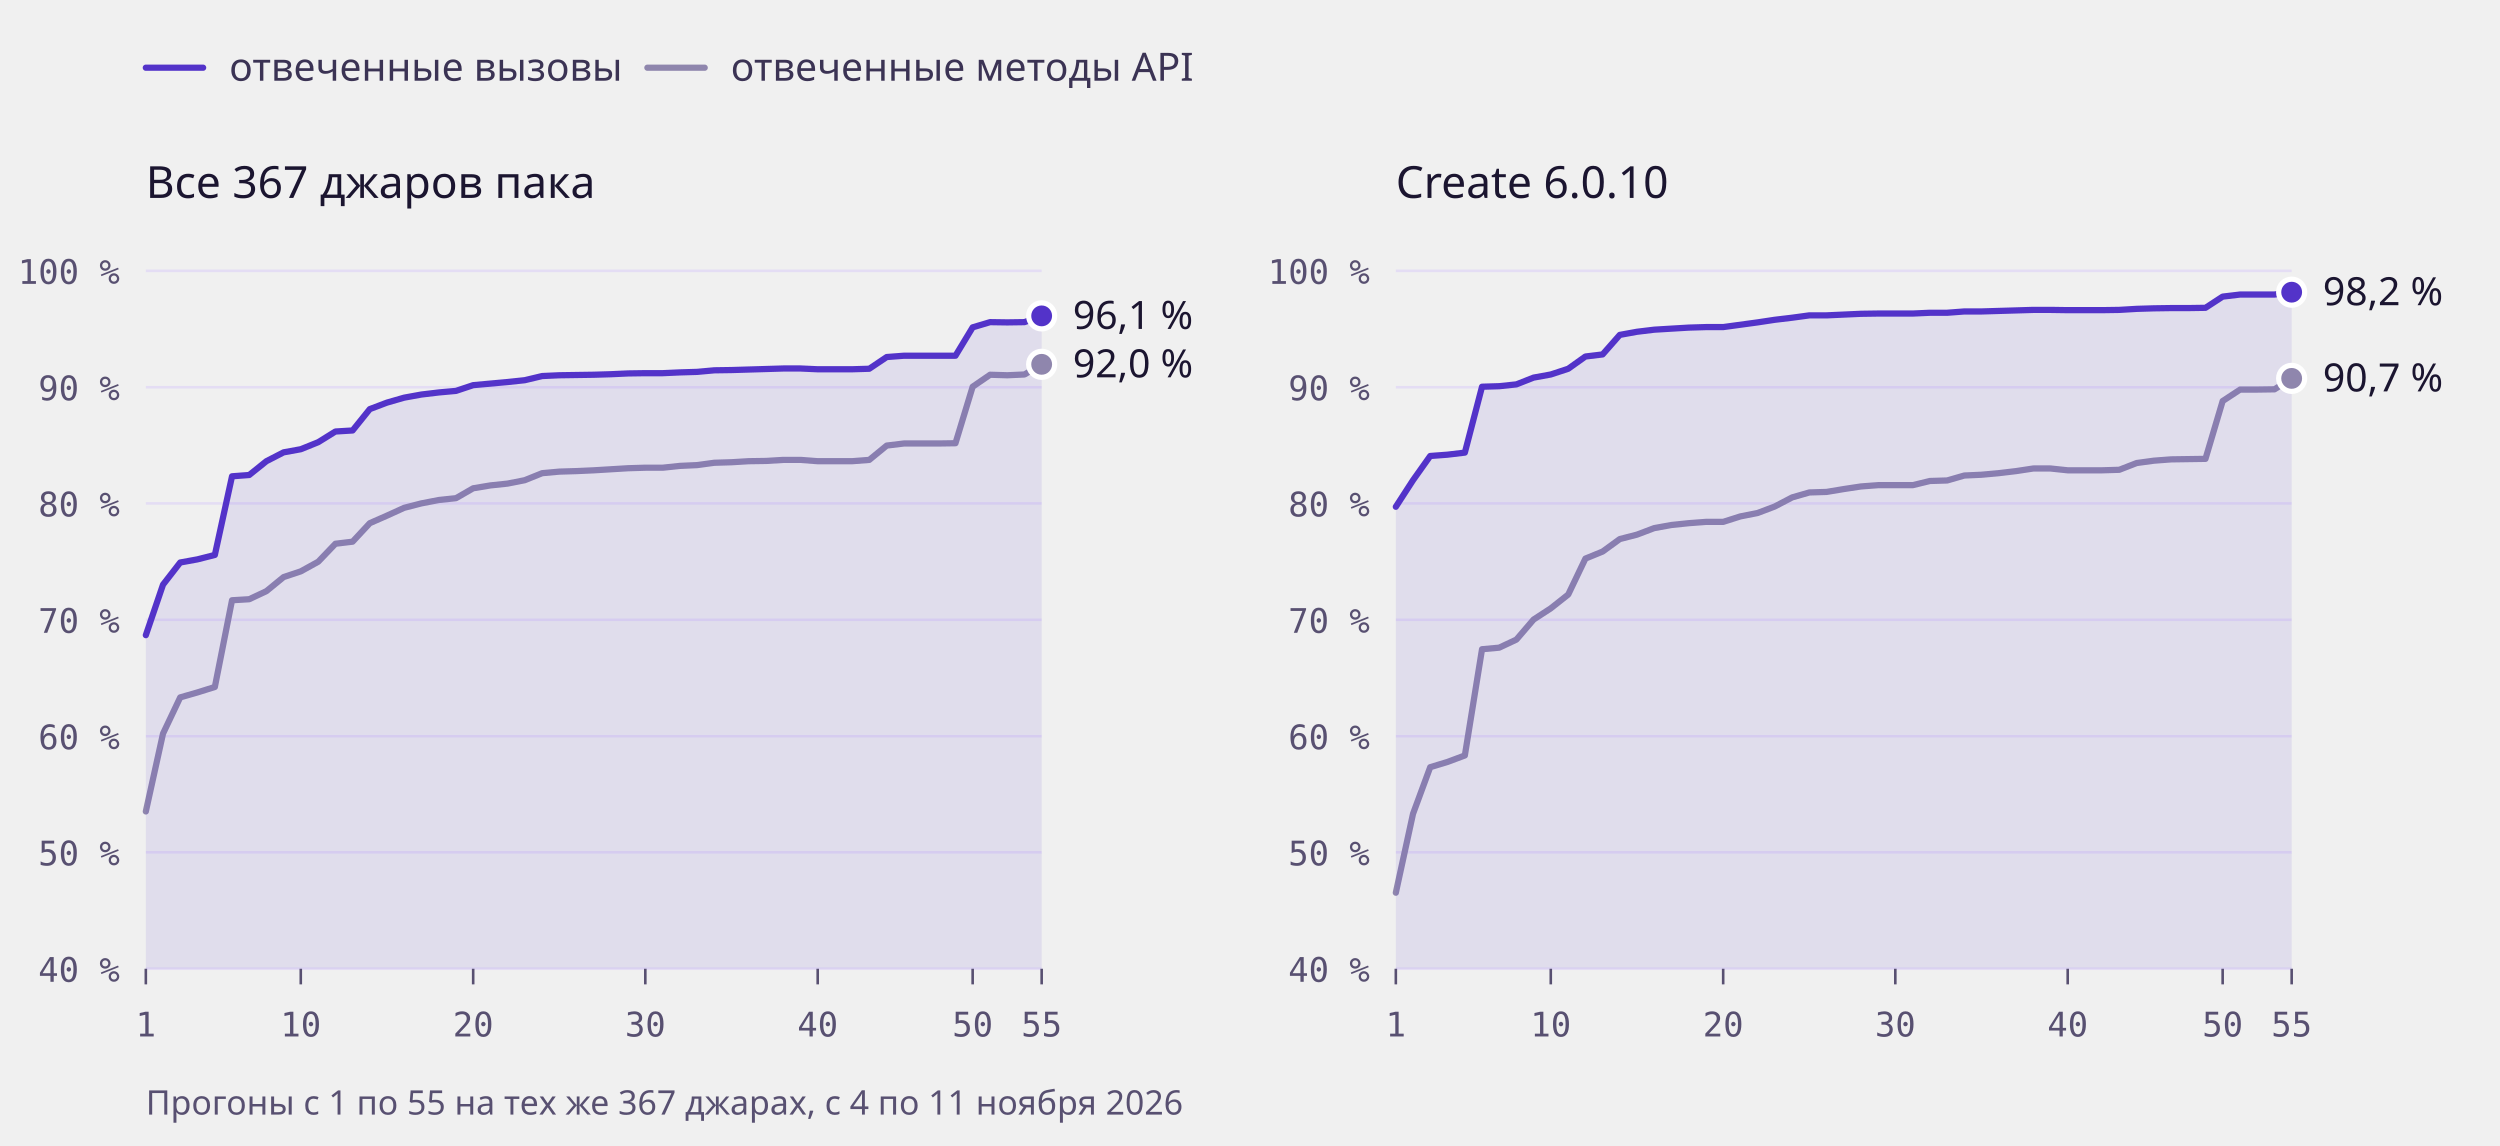
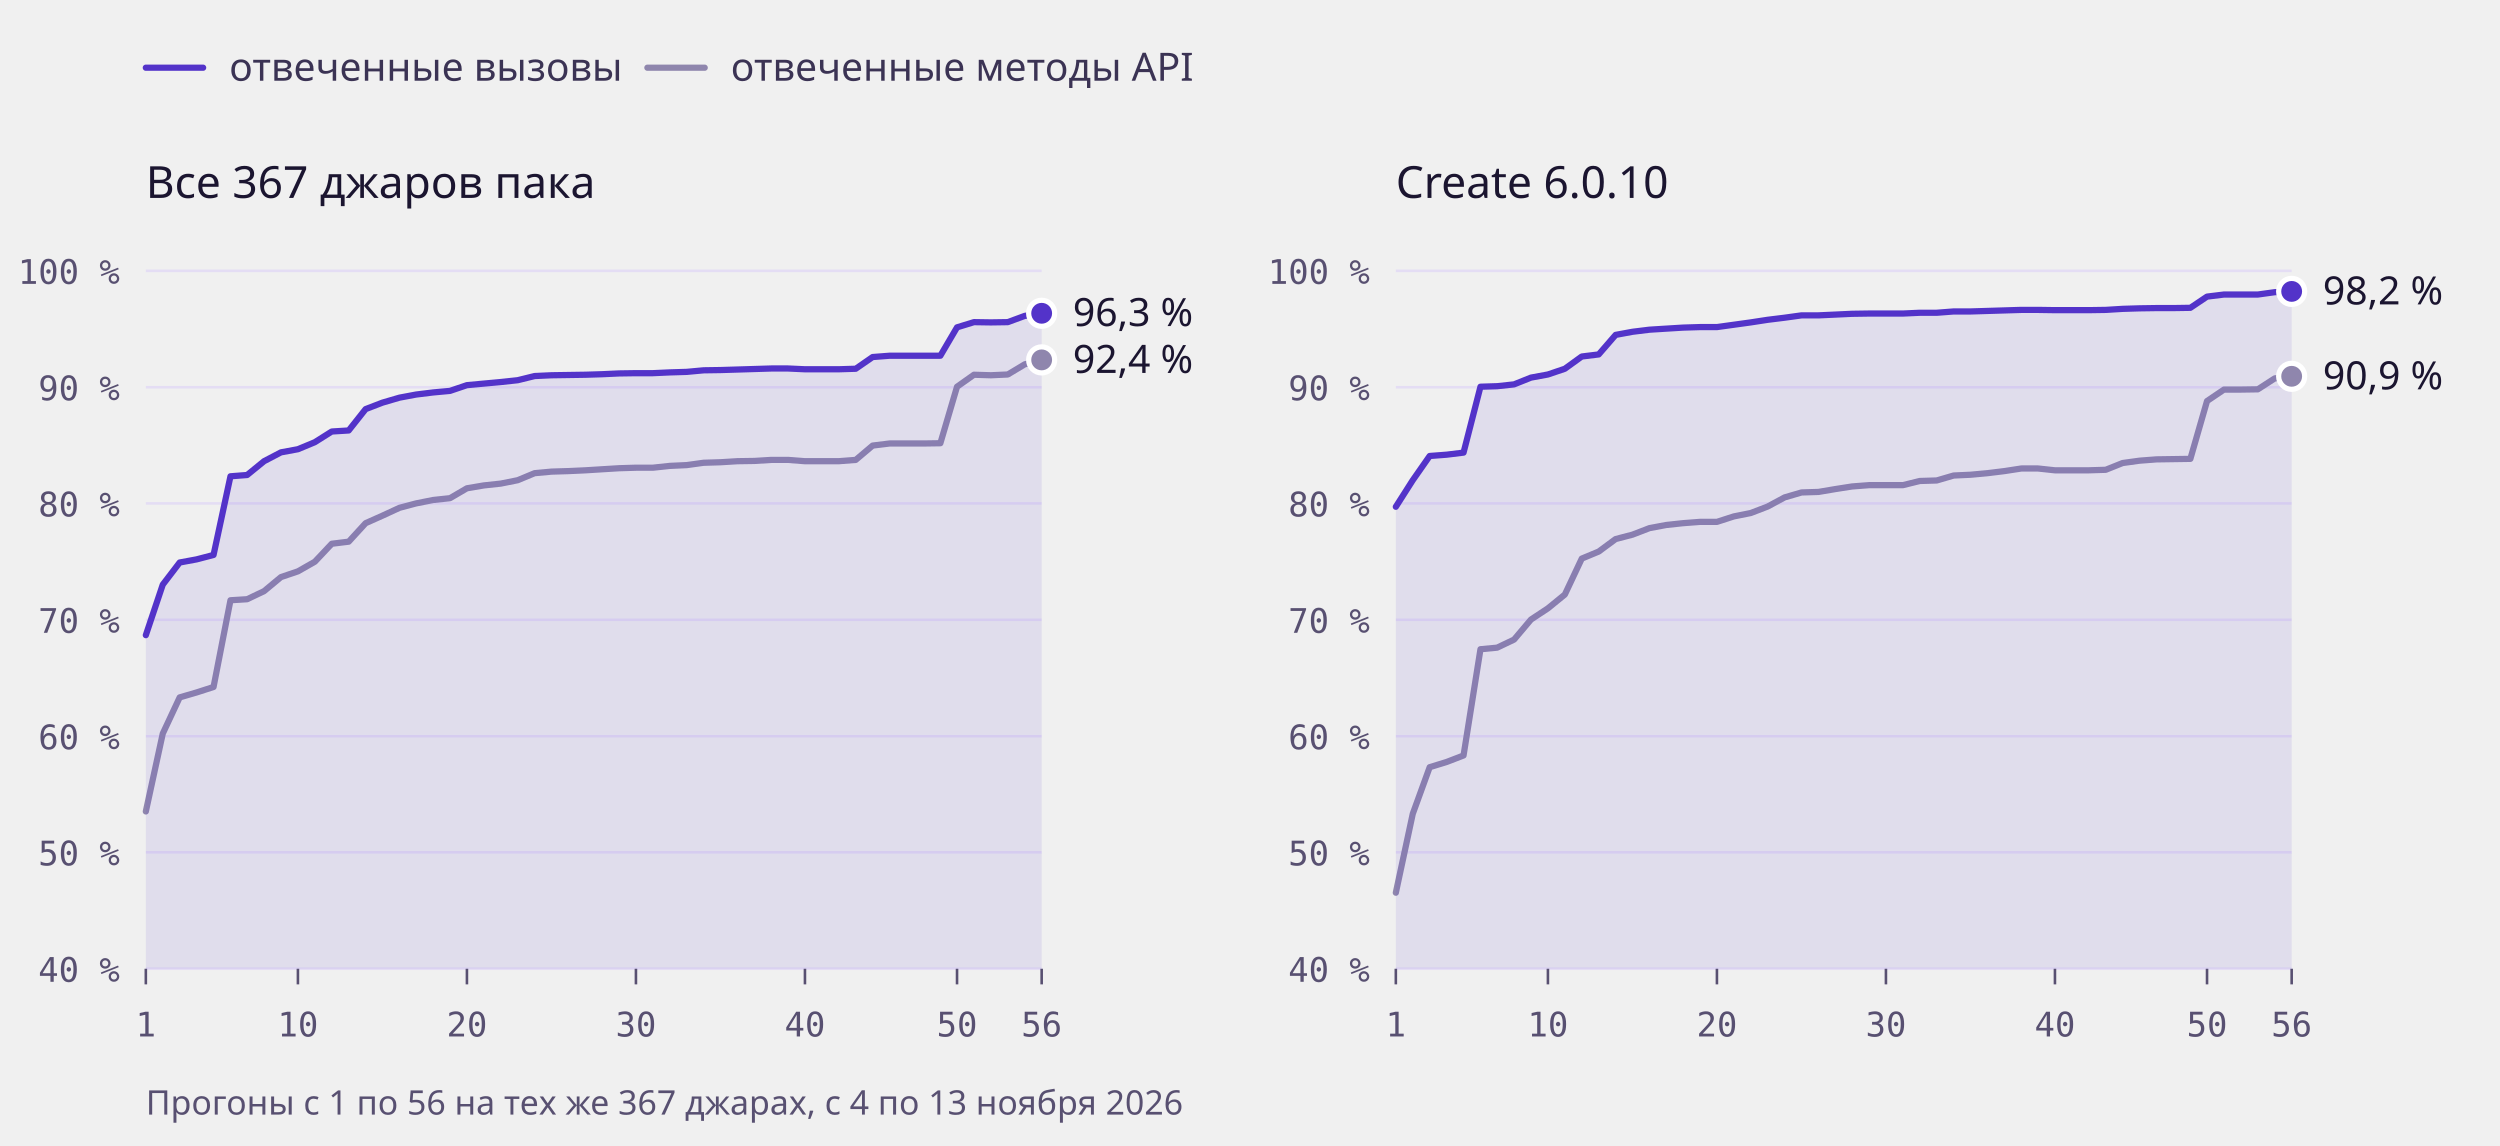
<svg xmlns="http://www.w3.org/2000/svg" viewBox="0 0 960 440" width="960" height="440" role="img" aria-labelledby="t d">
  <line x1="56" y1="26" x2="78" y2="26" stroke="#5333c9" stroke-width="2.4" stroke-linecap="round" />
  <text x="88.0" y="31.0" font-family="'HZ Geist', sans-serif" font-weight="400" font-size="15" fill="#3b3354">отвеченные вызовы</text>
  <line x1="248.6" y1="26" x2="270.6" y2="26" stroke="#8f86ad" stroke-width="2.4" stroke-linecap="round" />
  <text x="280.6" y="31.0" font-family="'HZ Geist', sans-serif" font-weight="400" font-size="15" fill="#3b3354">отвеченные методы API</text>
  <text x="56.0" y="76.0" font-family="'HZ Geist Medium', sans-serif" font-weight="500" font-size="17" fill="#1b1530">Все 367 джаров пака</text>
  <line x1="56" y1="372.0" x2="400" y2="372.0" stroke="#e4ddf4" stroke-width="1" />
  <text x="46.0" y="377.0" font-family="'HZ Geist Mono', ui-monospace, monospace" font-weight="400" font-size="13" fill="#585071" text-anchor="end">40 %</text>
  <line x1="56" y1="327.3" x2="400" y2="327.3" stroke="#e4ddf4" stroke-width="1" />
  <text x="46.0" y="332.3" font-family="'HZ Geist Mono', ui-monospace, monospace" font-weight="400" font-size="13" fill="#585071" text-anchor="end">50 %</text>
  <line x1="56" y1="282.7" x2="400" y2="282.7" stroke="#e4ddf4" stroke-width="1" />
  <text x="46.0" y="287.7" font-family="'HZ Geist Mono', ui-monospace, monospace" font-weight="400" font-size="13" fill="#585071" text-anchor="end">60 %</text>
  <line x1="56" y1="238.0" x2="400" y2="238.0" stroke="#e4ddf4" stroke-width="1" />
  <text x="46.0" y="243.0" font-family="'HZ Geist Mono', ui-monospace, monospace" font-weight="400" font-size="13" fill="#585071" text-anchor="end">70 %</text>
  <line x1="56" y1="193.3" x2="400" y2="193.3" stroke="#e4ddf4" stroke-width="1" />
  <text x="46.0" y="198.3" font-family="'HZ Geist Mono', ui-monospace, monospace" font-weight="400" font-size="13" fill="#585071" text-anchor="end">80 %</text>
  <line x1="56" y1="148.7" x2="400" y2="148.7" stroke="#e4ddf4" stroke-width="1" />
  <text x="46.0" y="153.7" font-family="'HZ Geist Mono', ui-monospace, monospace" font-weight="400" font-size="13" fill="#585071" text-anchor="end">90 %</text>
  <line x1="56" y1="104.0" x2="400" y2="104.0" stroke="#e4ddf4" stroke-width="1" />
  <text x="46.0" y="109.0" font-family="'HZ Geist Mono', ui-monospace, monospace" font-weight="400" font-size="13" fill="#585071" text-anchor="end">100 %</text>
  <line x1="56.0" y1="372" x2="56.0" y2="378" stroke="#585071" stroke-width="1" />
  <text x="56.0" y="398.0" font-family="'HZ Geist Mono', ui-monospace, monospace" font-weight="400" font-size="13" fill="#585071" text-anchor="middle">1</text>
-   <line x1="115.5" y1="372" x2="115.5" y2="378" stroke="#585071" stroke-width="1" />
-   <text x="115.5" y="398.0" font-family="'HZ Geist Mono', ui-monospace, monospace" font-weight="400" font-size="13" fill="#585071" text-anchor="middle">10</text>
-   <line x1="181.7" y1="372" x2="181.7" y2="378" stroke="#585071" stroke-width="1" />
-   <text x="181.7" y="398.0" font-family="'HZ Geist Mono', ui-monospace, monospace" font-weight="400" font-size="13" fill="#585071" text-anchor="middle">20</text>
-   <line x1="247.8" y1="372" x2="247.8" y2="378" stroke="#585071" stroke-width="1" />
-   <text x="247.8" y="398.0" font-family="'HZ Geist Mono', ui-monospace, monospace" font-weight="400" font-size="13" fill="#585071" text-anchor="middle">30</text>
-   <line x1="314.0" y1="372" x2="314.0" y2="378" stroke="#585071" stroke-width="1" />
-   <text x="314.0" y="398.0" font-family="'HZ Geist Mono', ui-monospace, monospace" font-weight="400" font-size="13" fill="#585071" text-anchor="middle">40</text>
-   <line x1="373.5" y1="372" x2="373.5" y2="378" stroke="#585071" stroke-width="1" />
-   <text x="373.5" y="398.0" font-family="'HZ Geist Mono', ui-monospace, monospace" font-weight="400" font-size="13" fill="#585071" text-anchor="middle">50</text>
+   <line x1="114.4" y1="372" x2="114.4" y2="378" stroke="#585071" stroke-width="1" />
+   <text x="114.4" y="398.0" font-family="'HZ Geist Mono', ui-monospace, monospace" font-weight="400" font-size="13" fill="#585071" text-anchor="middle">10</text>
+   <line x1="179.3" y1="372" x2="179.3" y2="378" stroke="#585071" stroke-width="1" />
+   <text x="179.3" y="398.0" font-family="'HZ Geist Mono', ui-monospace, monospace" font-weight="400" font-size="13" fill="#585071" text-anchor="middle">20</text>
+   <line x1="244.2" y1="372" x2="244.2" y2="378" stroke="#585071" stroke-width="1" />
+   <text x="244.2" y="398.0" font-family="'HZ Geist Mono', ui-monospace, monospace" font-weight="400" font-size="13" fill="#585071" text-anchor="middle">30</text>
+   <line x1="309.1" y1="372" x2="309.1" y2="378" stroke="#585071" stroke-width="1" />
+   <text x="309.1" y="398.0" font-family="'HZ Geist Mono', ui-monospace, monospace" font-weight="400" font-size="13" fill="#585071" text-anchor="middle">40</text>
+   <line x1="367.5" y1="372" x2="367.5" y2="378" stroke="#585071" stroke-width="1" />
+   <text x="367.5" y="398.0" font-family="'HZ Geist Mono', ui-monospace, monospace" font-weight="400" font-size="13" fill="#585071" text-anchor="middle">50</text>
  <line x1="400.0" y1="372" x2="400.0" y2="378" stroke="#585071" stroke-width="1" />
-   <text x="400.0" y="398.0" font-family="'HZ Geist Mono', ui-monospace, monospace" font-weight="400" font-size="13" fill="#585071" text-anchor="middle">55</text>
-   <polyline points="56.0,311.6 62.6,281.7 69.2,267.8 75.8,265.9 82.5,263.8 89.1,230.5 95.7,230.1 102.3,227.0 108.9,221.6 115.5,219.4 122.2,215.7 128.8,208.8 135.4,208.0 142.0,200.9 148.6,198.0 155.2,195.0 161.8,193.3 168.5,192.0 175.1,191.3 181.7,187.5 188.3,186.4 194.9,185.7 201.5,184.4 208.2,181.7 214.8,181.1 221.4,180.9 228.0,180.6 234.6,180.2 241.2,179.8 247.8,179.6 254.5,179.6 261.1,178.9 267.7,178.6 274.3,177.7 280.9,177.5 287.5,177.1 294.2,177.0 300.8,176.6 307.4,176.6 314.0,177.1 320.6,177.1 327.2,177.1 333.8,176.6 340.5,171.1 347.1,170.3 353.7,170.3 360.3,170.3 366.9,170.2 373.5,148.5 380.2,143.9 386.8,144.1 393.4,143.8 400.0,139.9" fill="none" stroke="#8f86ad" stroke-width="2.4" stroke-linejoin="round" stroke-linecap="round" />
-   <path d="M56.0,372 L56.0,243.9 L62.6,224.5 L69.2,216.0 L75.8,214.8 L82.5,213.1 L89.1,182.9 L95.7,182.4 L102.3,177.1 L108.9,173.7 L115.5,172.5 L122.2,169.8 L128.8,165.7 L135.4,165.3 L142.0,157.1 L148.6,154.6 L155.2,152.7 L161.8,151.5 L168.5,150.7 L175.1,150.1 L181.7,147.9 L188.3,147.3 L194.9,146.7 L201.5,146.0 L208.2,144.4 L214.8,144.1 L221.4,144.0 L228.0,143.9 L234.6,143.7 L241.2,143.4 L247.8,143.3 L254.5,143.3 L261.1,143.0 L267.7,142.8 L274.3,142.2 L280.9,142.1 L287.5,141.9 L294.2,141.7 L300.8,141.5 L307.4,141.5 L314.0,141.8 L320.6,141.8 L327.2,141.8 L333.8,141.6 L340.5,137.1 L347.1,136.6 L353.7,136.6 L360.3,136.6 L366.9,136.6 L373.5,125.7 L380.2,123.7 L386.8,123.8 L393.4,123.7 L400.0,121.3 L400.0,372 Z" fill="#5333c9" opacity="0.1" />
-   <polyline points="56.0,243.9 62.6,224.5 69.2,216.0 75.8,214.8 82.5,213.1 89.1,182.9 95.7,182.4 102.3,177.1 108.9,173.7 115.5,172.5 122.2,169.8 128.8,165.7 135.4,165.3 142.0,157.1 148.6,154.6 155.2,152.7 161.8,151.5 168.5,150.7 175.1,150.1 181.7,147.9 188.3,147.3 194.9,146.7 201.5,146.0 208.2,144.4 214.8,144.1 221.4,144.0 228.0,143.9 234.6,143.7 241.2,143.4 247.8,143.3 254.5,143.3 261.1,143.0 267.7,142.8 274.3,142.2 280.9,142.1 287.5,141.9 294.2,141.7 300.8,141.5 307.4,141.5 314.0,141.8 320.6,141.8 327.2,141.8 333.8,141.6 340.5,137.1 347.1,136.6 353.7,136.6 360.3,136.6 366.9,136.6 373.5,125.7 380.2,123.7 386.8,123.8 393.4,123.7 400.0,121.3" fill="none" stroke="#5333c9" stroke-width="2.4" stroke-linejoin="round" stroke-linecap="round" />
-   <circle cx="400.0" cy="121.3" r="5" fill="#5333c9" stroke="#ffffff" stroke-width="2" />
-   <circle cx="400.0" cy="139.9" r="5" fill="#8f86ad" stroke="#ffffff" stroke-width="2" />
-   <text x="412.0" y="126.3" font-family="'HZ Geist Medium', sans-serif" font-weight="500" font-size="15" fill="#1b1530">96,1 %</text>
-   <text x="412.0" y="144.9" font-family="'HZ Geist Medium', sans-serif" font-weight="500" font-size="15" fill="#1b1530">92,0 %</text>
+   <text x="400.0" y="398.0" font-family="'HZ Geist Mono', ui-monospace, monospace" font-weight="400" font-size="13" fill="#585071" text-anchor="middle">56</text>
+   <polyline points="56.0,311.6 62.5,281.7 69.0,267.8 75.5,265.9 82.0,263.8 88.5,230.5 94.9,230.1 101.4,227.0 107.9,221.6 114.4,219.4 120.9,215.7 127.4,208.8 133.9,208.0 140.4,200.9 146.9,198.0 153.4,195.0 159.8,193.3 166.3,192.0 172.8,191.3 179.3,187.5 185.8,186.4 192.3,185.7 198.8,184.4 205.3,181.7 211.8,181.1 218.3,180.9 224.8,180.6 231.2,180.2 237.7,179.8 244.2,179.6 250.7,179.6 257.2,178.9 263.7,178.6 270.2,177.7 276.7,177.5 283.2,177.1 289.7,177.0 296.2,176.6 302.6,176.6 309.1,177.1 315.6,177.1 322.1,177.1 328.6,176.6 335.1,171.1 341.6,170.3 348.1,170.3 354.6,170.3 361.1,170.2 367.5,148.5 374.0,143.9 380.5,144.1 387.0,143.8 393.5,139.9 400.0,138.2" fill="none" stroke="#8f86ad" stroke-width="2.4" stroke-linejoin="round" stroke-linecap="round" />
+   <path d="M56.0,372 L56.0,243.9 L62.5,224.5 L69.0,216.0 L75.5,214.8 L82.0,213.1 L88.5,182.9 L94.9,182.4 L101.4,177.1 L107.9,173.7 L114.4,172.5 L120.9,169.8 L127.4,165.7 L133.9,165.3 L140.4,157.1 L146.9,154.6 L153.4,152.7 L159.8,151.5 L166.3,150.7 L172.8,150.1 L179.3,147.9 L185.8,147.3 L192.3,146.7 L198.8,146.0 L205.3,144.4 L211.8,144.1 L218.3,144.0 L224.8,143.9 L231.2,143.7 L237.7,143.4 L244.2,143.3 L250.7,143.3 L257.2,143.0 L263.7,142.8 L270.2,142.2 L276.7,142.1 L283.2,141.9 L289.7,141.7 L296.2,141.5 L302.6,141.5 L309.1,141.8 L315.6,141.8 L322.1,141.8 L328.6,141.6 L335.1,137.1 L341.6,136.6 L348.1,136.6 L354.6,136.6 L361.1,136.6 L367.5,125.7 L374.0,123.7 L380.5,123.8 L387.0,123.7 L393.5,121.3 L400.0,120.3 L400.0,372 Z" fill="#5333c9" opacity="0.1" />
+   <polyline points="56.0,243.9 62.5,224.5 69.0,216.0 75.5,214.8 82.0,213.1 88.5,182.9 94.9,182.4 101.4,177.1 107.9,173.7 114.4,172.5 120.9,169.8 127.4,165.7 133.9,165.3 140.4,157.1 146.9,154.6 153.4,152.7 159.8,151.5 166.3,150.7 172.8,150.1 179.3,147.9 185.8,147.3 192.3,146.7 198.8,146.0 205.3,144.4 211.8,144.1 218.3,144.0 224.8,143.9 231.2,143.7 237.7,143.4 244.2,143.3 250.7,143.3 257.2,143.0 263.7,142.8 270.2,142.2 276.7,142.1 283.2,141.9 289.7,141.7 296.2,141.5 302.6,141.5 309.1,141.8 315.6,141.8 322.1,141.8 328.6,141.6 335.1,137.1 341.6,136.6 348.1,136.6 354.6,136.6 361.1,136.6 367.5,125.7 374.0,123.7 380.5,123.8 387.0,123.7 393.5,121.3 400.0,120.3" fill="none" stroke="#5333c9" stroke-width="2.4" stroke-linejoin="round" stroke-linecap="round" />
+   <circle cx="400.0" cy="120.3" r="5" fill="#5333c9" stroke="#ffffff" stroke-width="2" />
+   <circle cx="400.0" cy="138.2" r="5" fill="#8f86ad" stroke="#ffffff" stroke-width="2" />
+   <text x="412.0" y="125.2" font-family="'HZ Geist Medium', sans-serif" font-weight="500" font-size="15" fill="#1b1530">96,3 %</text>
+   <text x="412.0" y="143.2" font-family="'HZ Geist Medium', sans-serif" font-weight="500" font-size="15" fill="#1b1530">92,4 %</text>
  <text x="536.0" y="76.0" font-family="'HZ Geist Medium', sans-serif" font-weight="500" font-size="17" fill="#1b1530">Create 6.0.10</text>
  <line x1="536" y1="372.0" x2="880" y2="372.0" stroke="#e4ddf4" stroke-width="1" />
  <text x="526.0" y="377.0" font-family="'HZ Geist Mono', ui-monospace, monospace" font-weight="400" font-size="13" fill="#585071" text-anchor="end">40 %</text>
  <line x1="536" y1="327.3" x2="880" y2="327.3" stroke="#e4ddf4" stroke-width="1" />
  <text x="526.0" y="332.3" font-family="'HZ Geist Mono', ui-monospace, monospace" font-weight="400" font-size="13" fill="#585071" text-anchor="end">50 %</text>
  <line x1="536" y1="282.7" x2="880" y2="282.7" stroke="#e4ddf4" stroke-width="1" />
  <text x="526.0" y="287.7" font-family="'HZ Geist Mono', ui-monospace, monospace" font-weight="400" font-size="13" fill="#585071" text-anchor="end">60 %</text>
  <line x1="536" y1="238.0" x2="880" y2="238.0" stroke="#e4ddf4" stroke-width="1" />
  <text x="526.0" y="243.0" font-family="'HZ Geist Mono', ui-monospace, monospace" font-weight="400" font-size="13" fill="#585071" text-anchor="end">70 %</text>
  <line x1="536" y1="193.3" x2="880" y2="193.3" stroke="#e4ddf4" stroke-width="1" />
  <text x="526.0" y="198.3" font-family="'HZ Geist Mono', ui-monospace, monospace" font-weight="400" font-size="13" fill="#585071" text-anchor="end">80 %</text>
  <line x1="536" y1="148.7" x2="880" y2="148.7" stroke="#e4ddf4" stroke-width="1" />
  <text x="526.0" y="153.7" font-family="'HZ Geist Mono', ui-monospace, monospace" font-weight="400" font-size="13" fill="#585071" text-anchor="end">90 %</text>
  <line x1="536" y1="104.0" x2="880" y2="104.0" stroke="#e4ddf4" stroke-width="1" />
  <text x="526.0" y="109.0" font-family="'HZ Geist Mono', ui-monospace, monospace" font-weight="400" font-size="13" fill="#585071" text-anchor="end">100 %</text>
  <line x1="536.0" y1="372" x2="536.0" y2="378" stroke="#585071" stroke-width="1" />
  <text x="536.0" y="398.0" font-family="'HZ Geist Mono', ui-monospace, monospace" font-weight="400" font-size="13" fill="#585071" text-anchor="middle">1</text>
-   <line x1="595.5" y1="372" x2="595.5" y2="378" stroke="#585071" stroke-width="1" />
-   <text x="595.5" y="398.0" font-family="'HZ Geist Mono', ui-monospace, monospace" font-weight="400" font-size="13" fill="#585071" text-anchor="middle">10</text>
-   <line x1="661.7" y1="372" x2="661.7" y2="378" stroke="#585071" stroke-width="1" />
-   <text x="661.7" y="398.0" font-family="'HZ Geist Mono', ui-monospace, monospace" font-weight="400" font-size="13" fill="#585071" text-anchor="middle">20</text>
-   <line x1="727.8" y1="372" x2="727.8" y2="378" stroke="#585071" stroke-width="1" />
-   <text x="727.8" y="398.0" font-family="'HZ Geist Mono', ui-monospace, monospace" font-weight="400" font-size="13" fill="#585071" text-anchor="middle">30</text>
-   <line x1="794.0" y1="372" x2="794.0" y2="378" stroke="#585071" stroke-width="1" />
-   <text x="794.0" y="398.0" font-family="'HZ Geist Mono', ui-monospace, monospace" font-weight="400" font-size="13" fill="#585071" text-anchor="middle">40</text>
-   <line x1="853.5" y1="372" x2="853.5" y2="378" stroke="#585071" stroke-width="1" />
-   <text x="853.5" y="398.0" font-family="'HZ Geist Mono', ui-monospace, monospace" font-weight="400" font-size="13" fill="#585071" text-anchor="middle">50</text>
+   <line x1="594.4" y1="372" x2="594.4" y2="378" stroke="#585071" stroke-width="1" />
+   <text x="594.4" y="398.0" font-family="'HZ Geist Mono', ui-monospace, monospace" font-weight="400" font-size="13" fill="#585071" text-anchor="middle">10</text>
+   <line x1="659.3" y1="372" x2="659.3" y2="378" stroke="#585071" stroke-width="1" />
+   <text x="659.3" y="398.0" font-family="'HZ Geist Mono', ui-monospace, monospace" font-weight="400" font-size="13" fill="#585071" text-anchor="middle">20</text>
+   <line x1="724.2" y1="372" x2="724.2" y2="378" stroke="#585071" stroke-width="1" />
+   <text x="724.2" y="398.0" font-family="'HZ Geist Mono', ui-monospace, monospace" font-weight="400" font-size="13" fill="#585071" text-anchor="middle">30</text>
+   <line x1="789.1" y1="372" x2="789.1" y2="378" stroke="#585071" stroke-width="1" />
+   <text x="789.1" y="398.0" font-family="'HZ Geist Mono', ui-monospace, monospace" font-weight="400" font-size="13" fill="#585071" text-anchor="middle">40</text>
+   <line x1="847.5" y1="372" x2="847.5" y2="378" stroke="#585071" stroke-width="1" />
+   <text x="847.5" y="398.0" font-family="'HZ Geist Mono', ui-monospace, monospace" font-weight="400" font-size="13" fill="#585071" text-anchor="middle">50</text>
  <line x1="880.0" y1="372" x2="880.0" y2="378" stroke="#585071" stroke-width="1" />
-   <text x="880.0" y="398.0" font-family="'HZ Geist Mono', ui-monospace, monospace" font-weight="400" font-size="13" fill="#585071" text-anchor="middle">55</text>
-   <polyline points="536.0,342.8 542.6,312.5 549.2,294.6 555.8,292.6 562.5,290.1 569.1,249.3 575.7,248.7 582.3,245.6 588.9,237.9 595.5,233.6 602.2,228.3 608.8,214.5 615.4,211.8 622.0,207.0 628.6,205.3 635.2,202.8 641.8,201.6 648.5,200.9 655.1,200.4 661.7,200.4 668.3,198.3 674.9,197.0 681.5,194.5 688.2,191.0 694.8,189.1 701.4,188.9 708.0,187.8 714.6,186.8 721.2,186.3 727.8,186.3 734.5,186.3 741.1,184.7 747.7,184.5 754.3,182.6 760.9,182.3 767.5,181.7 774.2,180.9 780.8,179.9 787.4,179.9 794.0,180.6 800.6,180.6 807.2,180.6 813.8,180.4 820.5,177.8 827.1,176.9 833.7,176.4 840.3,176.3 846.9,176.2 853.5,154.0 860.2,149.6 866.8,149.6 873.4,149.5 880.0,145.3" fill="none" stroke="#8f86ad" stroke-width="2.4" stroke-linejoin="round" stroke-linecap="round" />
-   <path d="M536.0,372 L536.0,194.6 L542.6,184.4 L549.2,175.1 L555.8,174.6 L562.5,173.8 L569.1,148.5 L575.7,148.3 L582.3,147.6 L588.9,145.0 L595.5,143.8 L602.2,141.6 L608.8,136.9 L615.4,136.1 L622.0,128.6 L628.6,127.4 L635.2,126.6 L641.8,126.2 L648.5,125.8 L655.1,125.6 L661.7,125.6 L668.3,124.7 L674.9,123.8 L681.5,122.8 L688.2,122.0 L694.8,121.1 L701.4,121.1 L708.0,120.8 L714.6,120.5 L721.2,120.4 L727.8,120.4 L734.5,120.4 L741.1,120.1 L747.7,120.1 L754.3,119.6 L760.9,119.6 L767.5,119.4 L774.2,119.2 L780.8,119.0 L787.4,119.0 L794.0,119.1 L800.6,119.1 L807.2,119.1 L813.8,119.0 L820.5,118.6 L827.1,118.4 L833.7,118.3 L840.3,118.3 L846.9,118.2 L853.5,113.9 L860.2,113.1 L866.8,113.1 L873.4,113.1 L880.0,112.2 L880.0,372 Z" fill="#5333c9" opacity="0.1" />
-   <polyline points="536.0,194.6 542.6,184.4 549.2,175.1 555.8,174.6 562.5,173.8 569.1,148.5 575.7,148.3 582.3,147.6 588.9,145.0 595.5,143.8 602.2,141.6 608.8,136.9 615.4,136.1 622.0,128.6 628.6,127.4 635.2,126.6 641.8,126.2 648.5,125.8 655.1,125.6 661.7,125.6 668.3,124.7 674.9,123.8 681.5,122.8 688.2,122.0 694.8,121.1 701.4,121.1 708.0,120.8 714.6,120.5 721.2,120.4 727.8,120.4 734.5,120.4 741.1,120.1 747.7,120.1 754.3,119.6 760.9,119.6 767.5,119.4 774.2,119.2 780.8,119.0 787.4,119.0 794.0,119.1 800.6,119.1 807.2,119.1 813.8,119.0 820.5,118.6 827.1,118.4 833.7,118.3 840.3,118.3 846.9,118.2 853.5,113.9 860.2,113.1 866.8,113.1 873.4,113.1 880.0,112.2" fill="none" stroke="#5333c9" stroke-width="2.4" stroke-linejoin="round" stroke-linecap="round" />
-   <circle cx="880.0" cy="112.2" r="5" fill="#5333c9" stroke="#ffffff" stroke-width="2" />
-   <circle cx="880.0" cy="145.3" r="5" fill="#8f86ad" stroke="#ffffff" stroke-width="2" />
-   <text x="892.0" y="117.2" font-family="'HZ Geist Medium', sans-serif" font-weight="500" font-size="15" fill="#1b1530">98,2 %</text>
-   <text x="892.0" y="150.3" font-family="'HZ Geist Medium', sans-serif" font-weight="500" font-size="15" fill="#1b1530">90,7 %</text>
-   <text x="56.0" y="428.0" font-family="'HZ Geist', sans-serif" font-weight="400" font-size="13" fill="#585071">Прогоны с 1 по 55 на тех же 367 джарах, с 4 по 11 ноября 2026</text>
+   <text x="880.0" y="398.0" font-family="'HZ Geist Mono', ui-monospace, monospace" font-weight="400" font-size="13" fill="#585071" text-anchor="middle">56</text>
+   <polyline points="536.0,342.8 542.5,312.5 549.0,294.6 555.5,292.6 562.0,290.1 568.5,249.3 574.9,248.7 581.4,245.6 587.9,237.9 594.4,233.6 600.9,228.3 607.4,214.5 613.9,211.8 620.4,207.0 626.9,205.3 633.4,202.8 639.8,201.6 646.3,200.9 652.8,200.4 659.3,200.4 665.8,198.3 672.3,197.0 678.8,194.5 685.3,191.0 691.8,189.1 698.3,188.9 704.8,187.8 711.2,186.8 717.7,186.3 724.2,186.3 730.7,186.3 737.2,184.7 743.7,184.5 750.2,182.6 756.7,182.3 763.2,181.7 769.7,180.9 776.2,179.9 782.6,179.9 789.1,180.6 795.6,180.6 802.1,180.6 808.6,180.4 815.1,177.8 821.6,176.9 828.1,176.4 834.6,176.3 841.1,176.2 847.5,154.0 854.0,149.6 860.5,149.6 867.0,149.5 873.5,145.3 880.0,144.5" fill="none" stroke="#8f86ad" stroke-width="2.4" stroke-linejoin="round" stroke-linecap="round" />
+   <path d="M536.0,372 L536.0,194.6 L542.5,184.4 L549.0,175.1 L555.5,174.6 L562.0,173.8 L568.5,148.5 L574.9,148.3 L581.4,147.6 L587.9,145.0 L594.4,143.8 L600.9,141.6 L607.4,136.9 L613.9,136.1 L620.4,128.6 L626.9,127.4 L633.4,126.6 L639.8,126.2 L646.3,125.8 L652.8,125.6 L659.3,125.6 L665.8,124.7 L672.3,123.8 L678.8,122.8 L685.3,122.0 L691.8,121.1 L698.3,121.1 L704.8,120.8 L711.2,120.5 L717.7,120.4 L724.2,120.4 L730.7,120.4 L737.2,120.1 L743.7,120.1 L750.2,119.6 L756.7,119.6 L763.2,119.4 L769.7,119.2 L776.2,119.0 L782.6,119.0 L789.1,119.1 L795.6,119.1 L802.1,119.1 L808.6,119.0 L815.1,118.6 L821.6,118.4 L828.1,118.3 L834.6,118.3 L841.1,118.2 L847.5,113.9 L854.0,113.1 L860.5,113.1 L867.0,113.1 L873.5,112.2 L880.0,111.9 L880.0,372 Z" fill="#5333c9" opacity="0.1" />
+   <polyline points="536.0,194.6 542.5,184.4 549.0,175.1 555.5,174.6 562.0,173.8 568.5,148.5 574.9,148.3 581.4,147.6 587.9,145.0 594.4,143.8 600.9,141.6 607.4,136.9 613.9,136.1 620.4,128.6 626.9,127.4 633.4,126.6 639.8,126.2 646.3,125.8 652.8,125.6 659.3,125.6 665.8,124.7 672.3,123.8 678.8,122.8 685.3,122.0 691.8,121.1 698.3,121.1 704.8,120.8 711.2,120.5 717.7,120.4 724.2,120.4 730.7,120.4 737.2,120.1 743.7,120.1 750.2,119.6 756.7,119.6 763.2,119.4 769.7,119.2 776.2,119.0 782.6,119.0 789.1,119.1 795.6,119.1 802.1,119.1 808.6,119.0 815.1,118.6 821.6,118.4 828.1,118.3 834.6,118.3 841.1,118.2 847.5,113.9 854.0,113.1 860.5,113.1 867.0,113.1 873.5,112.2 880.0,111.9" fill="none" stroke="#5333c9" stroke-width="2.4" stroke-linejoin="round" stroke-linecap="round" />
+   <circle cx="880.0" cy="111.9" r="5" fill="#5333c9" stroke="#ffffff" stroke-width="2" />
+   <circle cx="880.0" cy="144.5" r="5" fill="#8f86ad" stroke="#ffffff" stroke-width="2" />
+   <text x="892.0" y="116.9" font-family="'HZ Geist Medium', sans-serif" font-weight="500" font-size="15" fill="#1b1530">98,2 %</text>
+   <text x="892.0" y="149.5" font-family="'HZ Geist Medium', sans-serif" font-weight="500" font-size="15" fill="#1b1530">90,9 %</text>
+   <text x="56.0" y="428.0" font-family="'HZ Geist', sans-serif" font-weight="400" font-size="13" fill="#585071">Прогоны с 1 по 56 на тех же 367 джарах, с 4 по 13 ноября 2026</text>
</svg>
